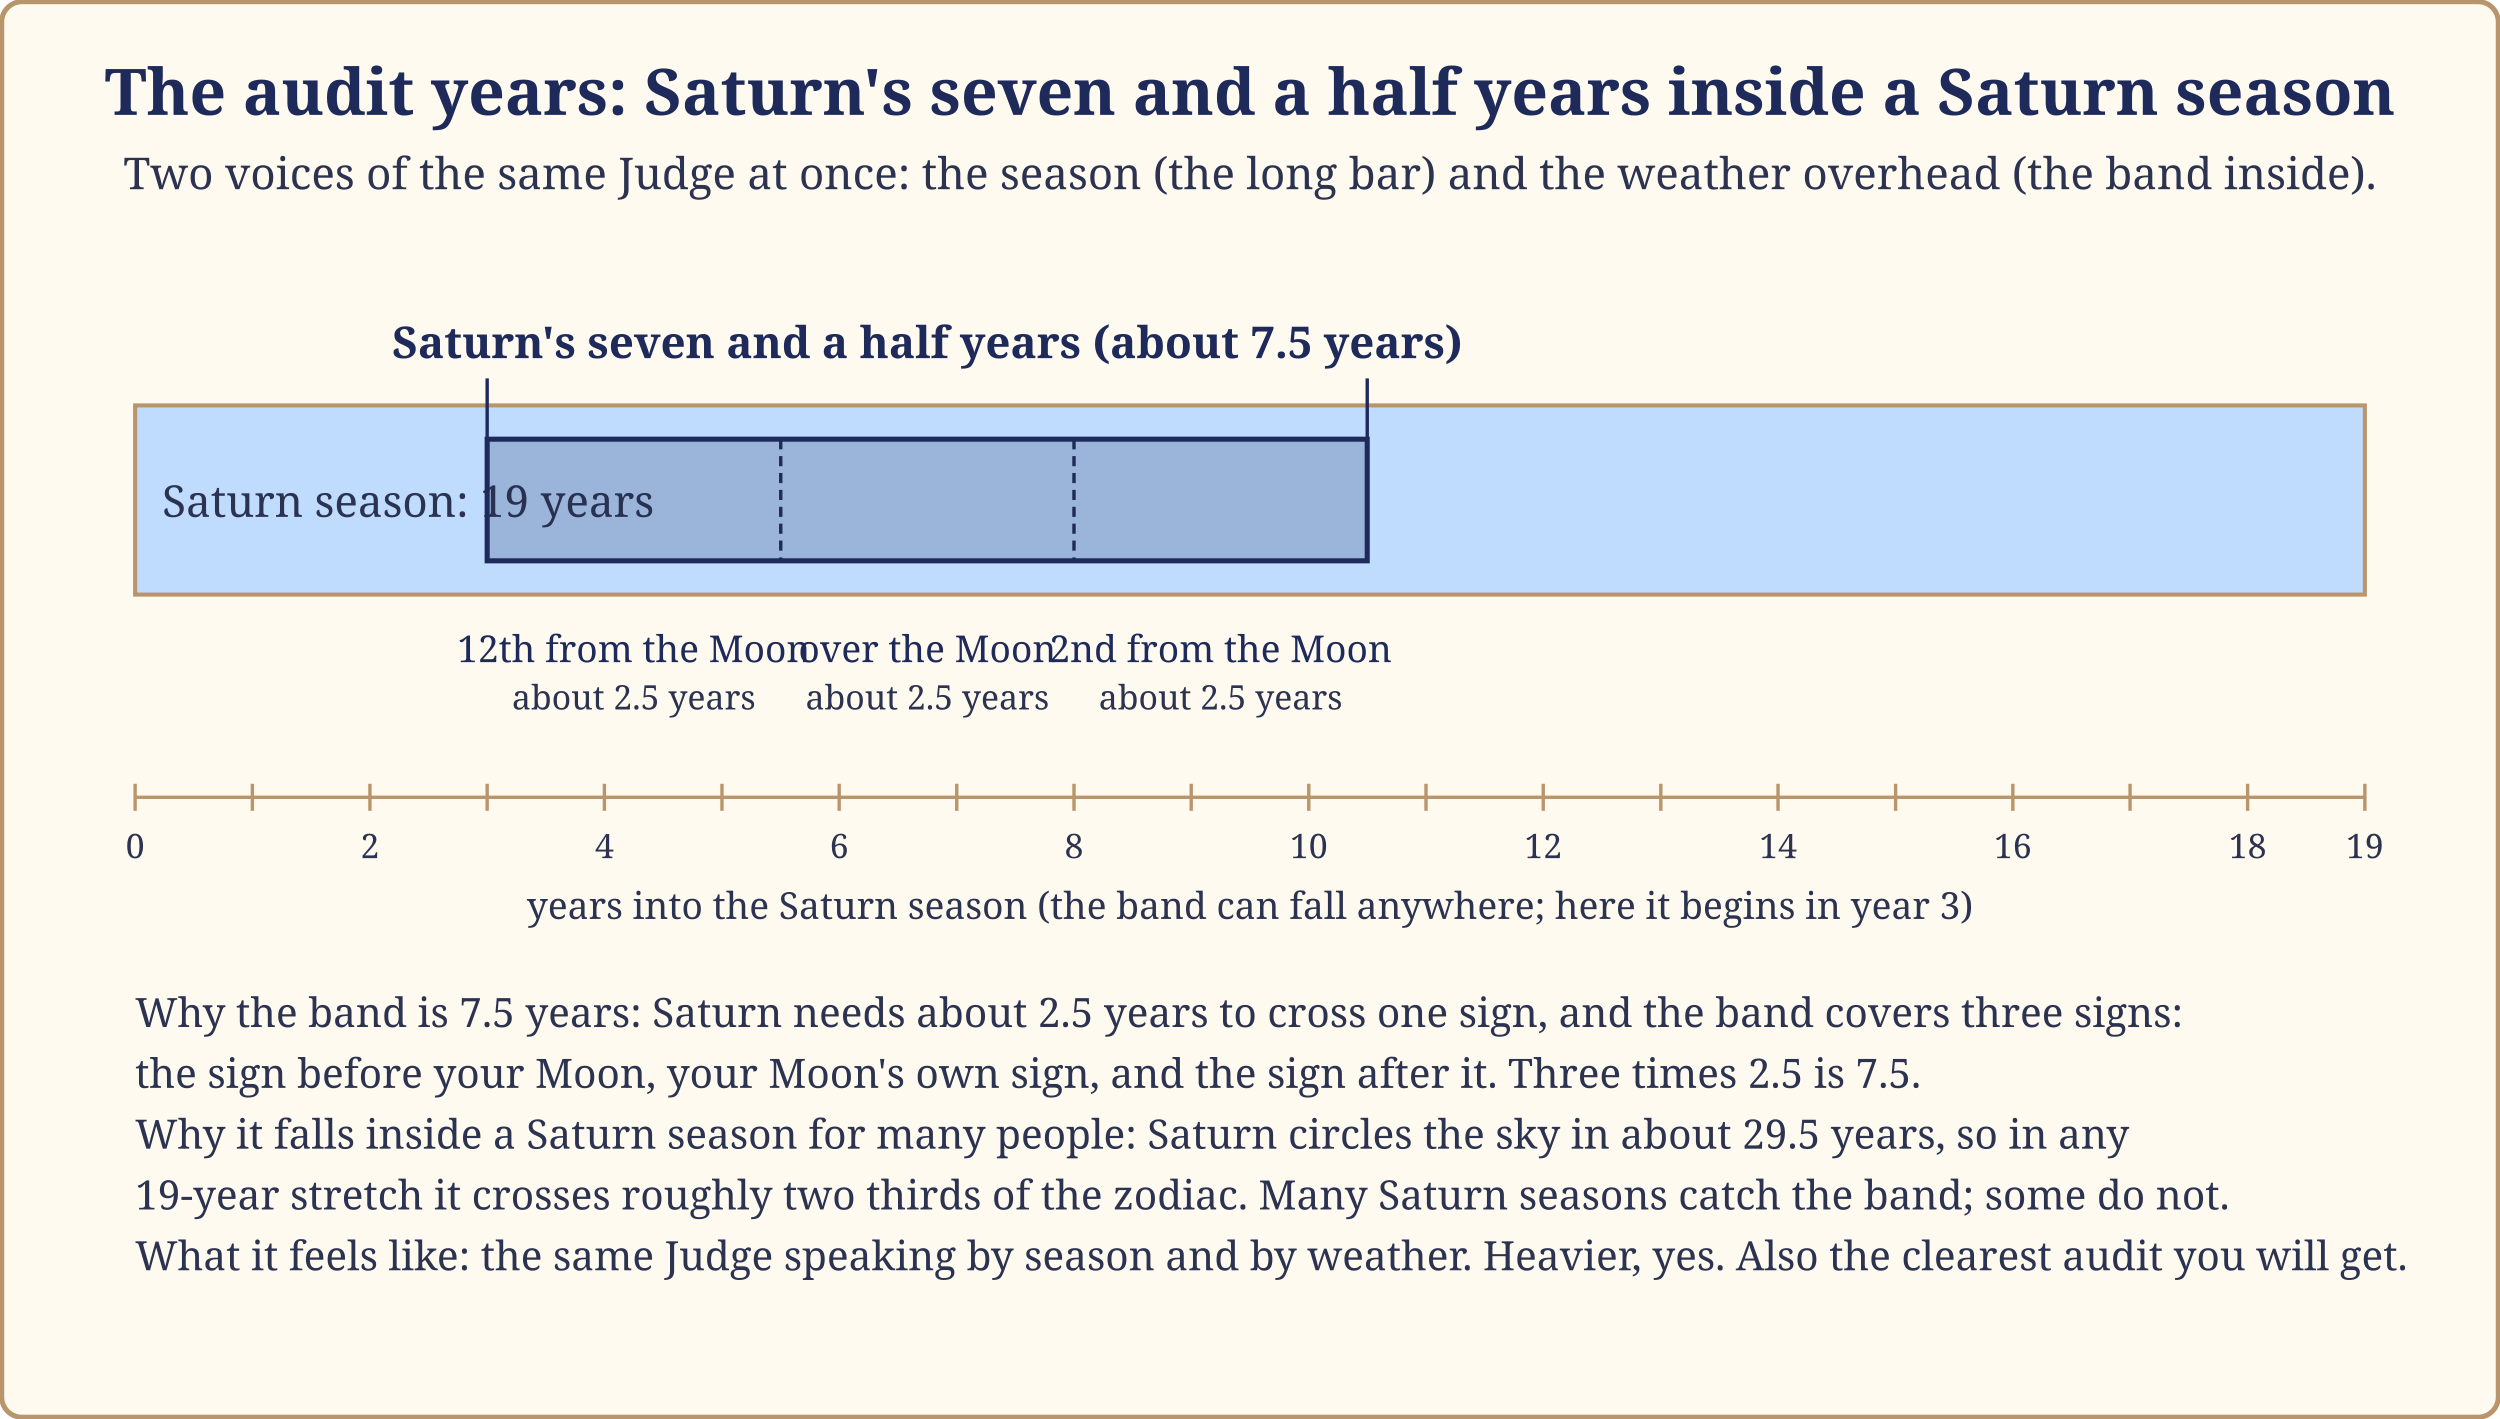
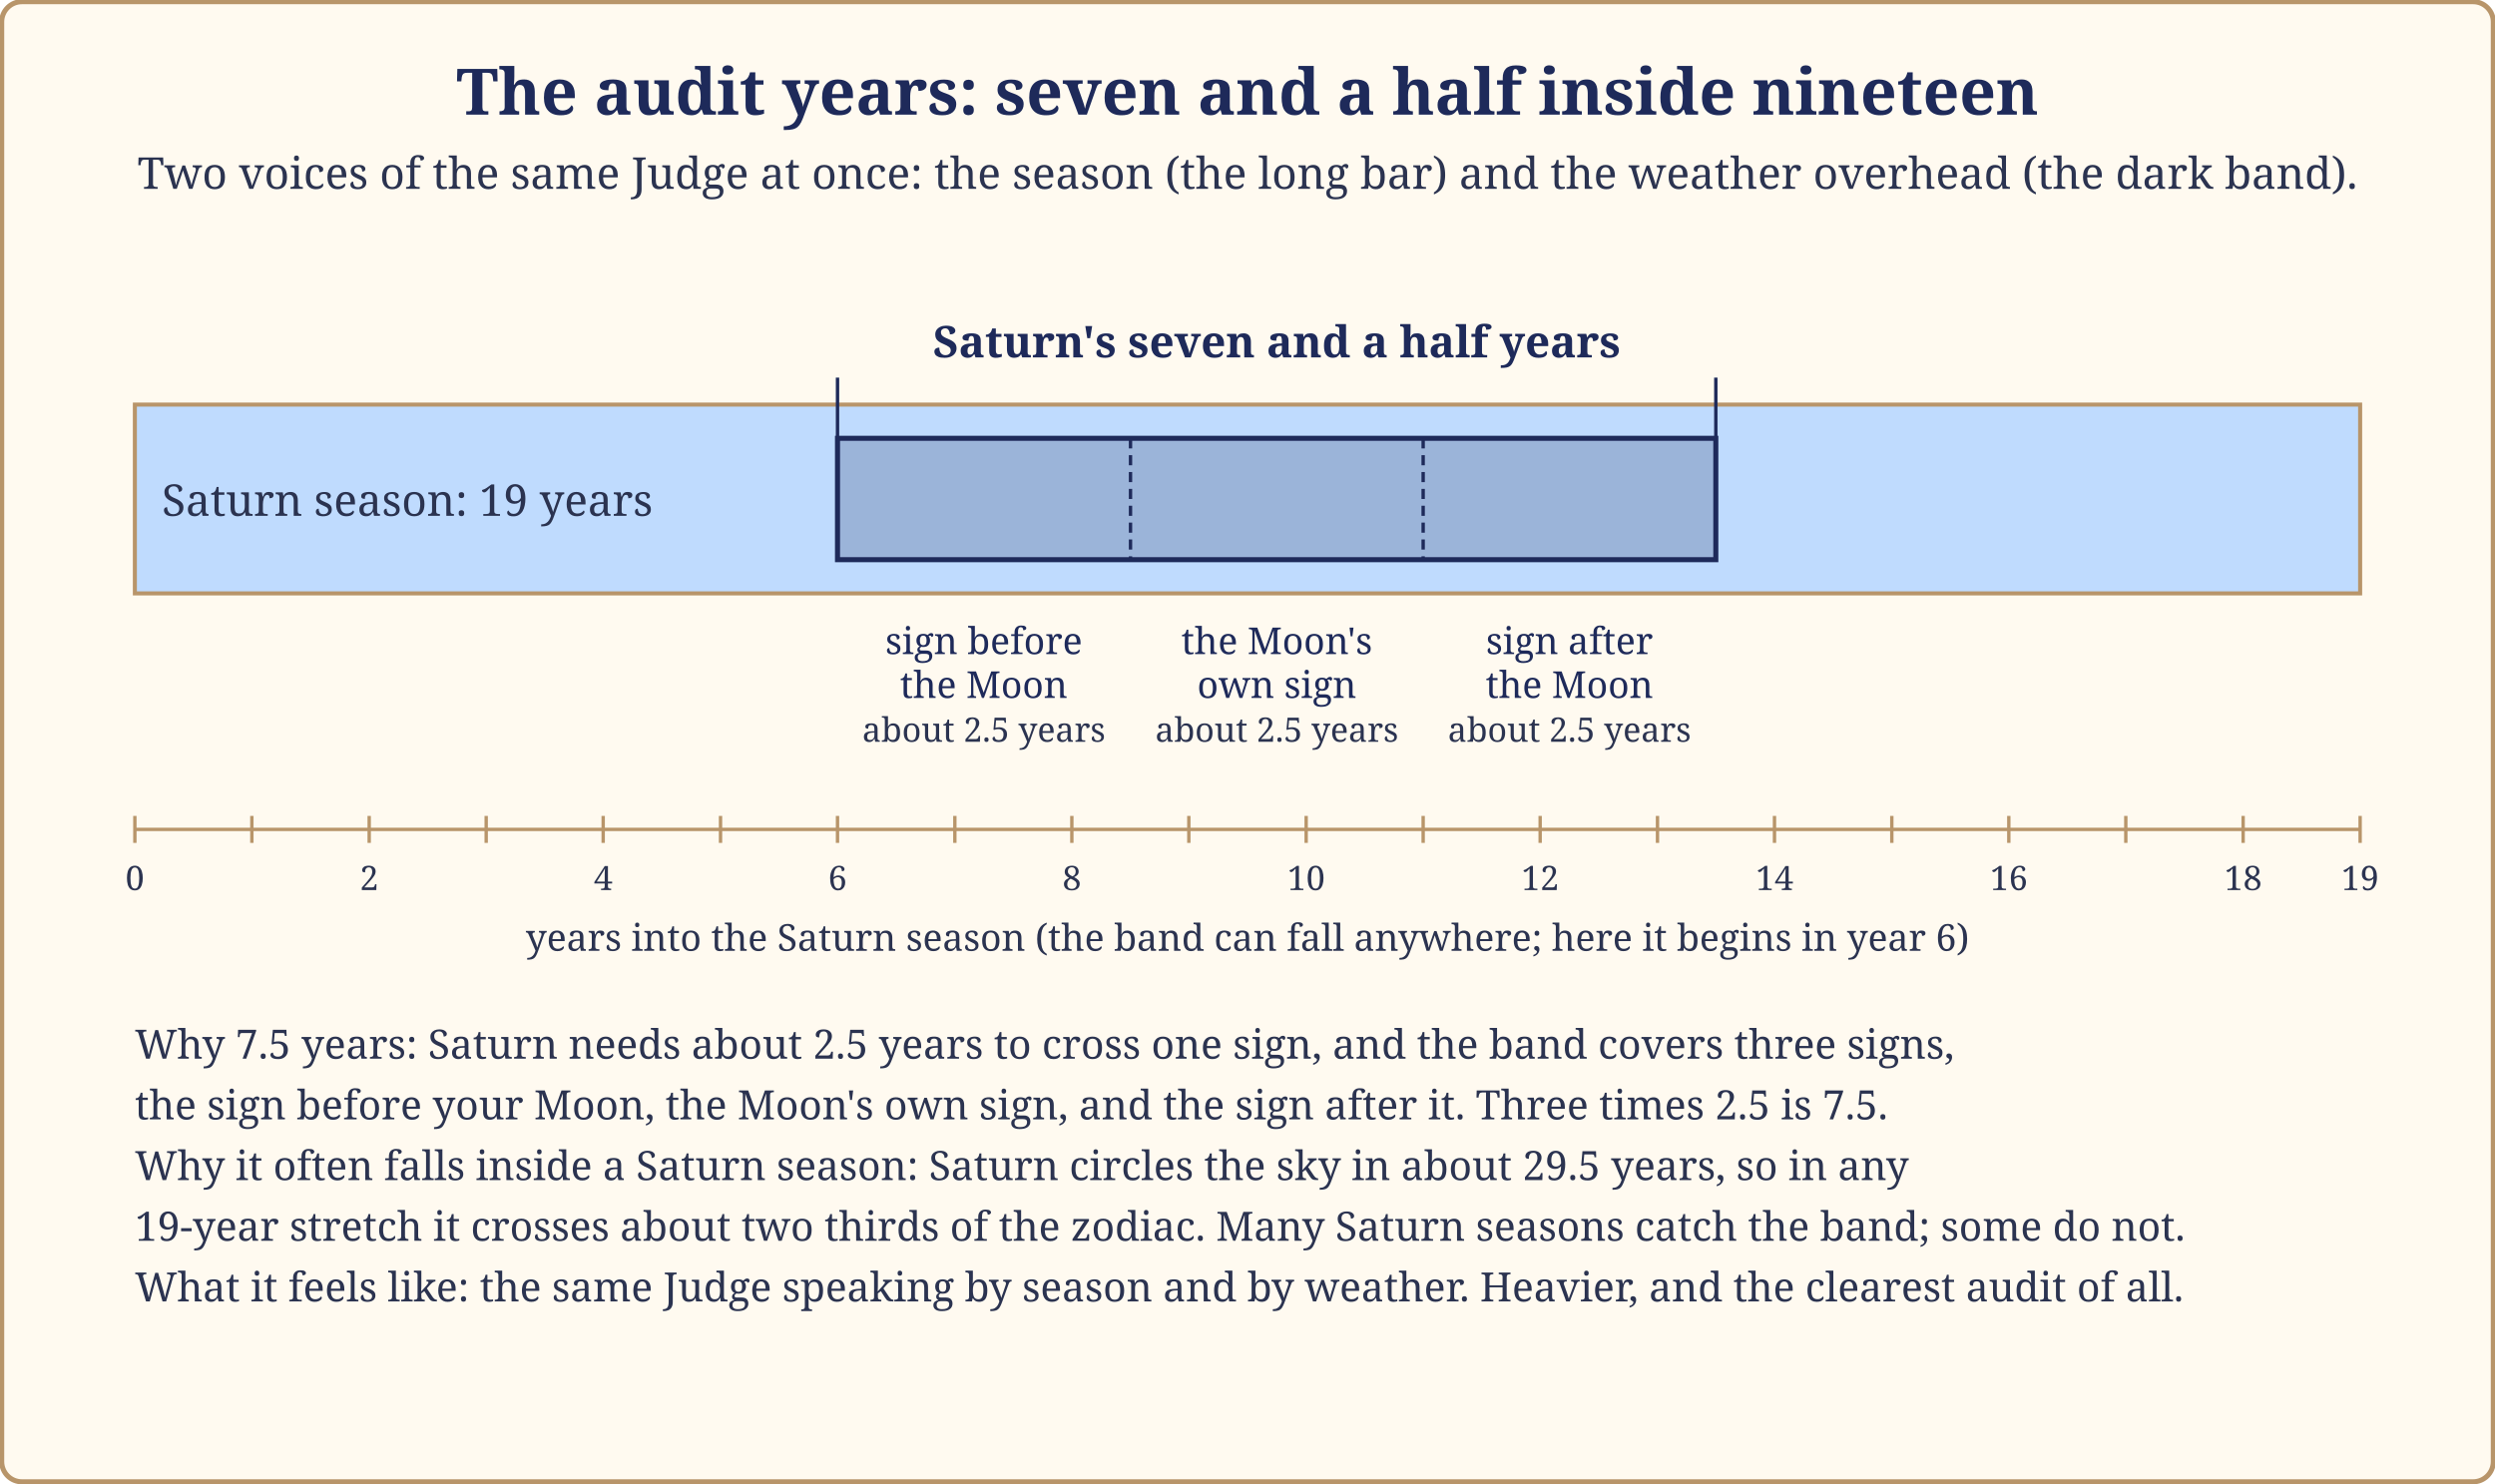
- <svg xmlns="http://www.w3.org/2000/svg" width="740" height="420" viewBox="0 0 740 420">
-   <rect x="0.5" y="0.5" width="739" height="419" fill="#fffaf0" stroke="#b8956a" stroke-width="1.5" rx="6" />
-   <text x="370.0" y="34" text-anchor="middle" font-family="Georgia, serif" font-size="19" font-weight="bold" fill="#1e2a5a">The audit years: Saturn's seven and a half years inside a Saturn season</text>
-   <text x="370.0" y="56" text-anchor="middle" font-family="Georgia, serif" font-size="13" fill="#2b3350">Two voices of the same Judge at once: the season (the long bar) and the weather overhead (the band inside).</text>
+ <svg xmlns="http://www.w3.org/2000/svg" width="740" height="440" viewBox="0 0 740 440">
+   <rect x="0.5" y="0.5" width="739" height="439" fill="#fffaf0" stroke="#b8956a" stroke-width="1.5" rx="6" />
+   <text x="370.0" y="34" text-anchor="middle" font-family="Georgia, serif" font-size="19" font-weight="bold" fill="#1e2a5a">The audit years: seven and a half inside nineteen</text>
+   <text x="370.0" y="56" text-anchor="middle" font-family="Georgia, serif" font-size="13" fill="#2b3350">Two voices of the same Judge at once: the season (the long bar) and the weather overhead (the dark band).</text>
  <rect x="40" y="120" width="660" height="56" fill="#bfdbfe" stroke="#b8956a" stroke-width="1.2" />
  <text x="48" y="153.0" font-family="Georgia, serif" font-size="13" fill="#2b3350">Saturn season: 19 years</text>
-   <rect x="144.2" y="130" width="260.5" height="36" fill="#1e2a5a" fill-opacity="0.22" stroke="#1e2a5a" stroke-width="1.5" />
-   <text x="187.6" y="196" text-anchor="middle" font-family="Georgia, serif" font-size="11" fill="#1e2a5a">12th from the Moon</text>
-   <text x="187.6" y="210" text-anchor="middle" font-family="Georgia, serif" font-size="10" fill="#2b3350">about 2.5 years</text>
-   <line x1="231.1" y1="130" x2="231.1" y2="166" stroke="#1e2a5a" stroke-width="1" stroke-dasharray="3 2" />
-   <text x="274.5" y="196" text-anchor="middle" font-family="Georgia, serif" font-size="11" fill="#1e2a5a">over the Moon</text>
-   <text x="274.5" y="210" text-anchor="middle" font-family="Georgia, serif" font-size="10" fill="#2b3350">about 2.5 years</text>
-   <line x1="317.9" y1="130" x2="317.9" y2="166" stroke="#1e2a5a" stroke-width="1" stroke-dasharray="3 2" />
-   <text x="361.3" y="196" text-anchor="middle" font-family="Georgia, serif" font-size="11" fill="#1e2a5a">2nd from the Moon</text>
-   <text x="361.3" y="210" text-anchor="middle" font-family="Georgia, serif" font-size="10" fill="#2b3350">about 2.5 years</text>
-   <text x="274.5" y="106" text-anchor="middle" font-family="Georgia, serif" font-size="13" font-weight="bold" fill="#1e2a5a">Saturn's seven and a half years (about 7.5 years)</text>
-   <line x1="144.2" y1="112" x2="144.2" y2="130" stroke="#1e2a5a" stroke-width="1" />
-   <line x1="404.7" y1="112" x2="404.7" y2="130" stroke="#1e2a5a" stroke-width="1" />
-   <line x1="40" y1="236" x2="700" y2="236" stroke="#b8956a" stroke-width="1" />
-   <line x1="40.0" y1="232" x2="40.0" y2="240" stroke="#b8956a" stroke-width="1" />
-   <text x="40.0" y="254" text-anchor="middle" font-family="Georgia, serif" font-size="10" fill="#2b3350">0</text>
-   <line x1="74.7" y1="232" x2="74.7" y2="240" stroke="#b8956a" stroke-width="1" />
-   <line x1="109.5" y1="232" x2="109.5" y2="240" stroke="#b8956a" stroke-width="1" />
-   <text x="109.5" y="254" text-anchor="middle" font-family="Georgia, serif" font-size="10" fill="#2b3350">2</text>
-   <line x1="144.2" y1="232" x2="144.2" y2="240" stroke="#b8956a" stroke-width="1" />
-   <line x1="178.9" y1="232" x2="178.9" y2="240" stroke="#b8956a" stroke-width="1" />
-   <text x="178.9" y="254" text-anchor="middle" font-family="Georgia, serif" font-size="10" fill="#2b3350">4</text>
-   <line x1="213.7" y1="232" x2="213.7" y2="240" stroke="#b8956a" stroke-width="1" />
-   <line x1="248.4" y1="232" x2="248.4" y2="240" stroke="#b8956a" stroke-width="1" />
-   <text x="248.4" y="254" text-anchor="middle" font-family="Georgia, serif" font-size="10" fill="#2b3350">6</text>
-   <line x1="283.2" y1="232" x2="283.2" y2="240" stroke="#b8956a" stroke-width="1" />
-   <line x1="317.9" y1="232" x2="317.9" y2="240" stroke="#b8956a" stroke-width="1" />
-   <text x="317.9" y="254" text-anchor="middle" font-family="Georgia, serif" font-size="10" fill="#2b3350">8</text>
-   <line x1="352.6" y1="232" x2="352.6" y2="240" stroke="#b8956a" stroke-width="1" />
-   <line x1="387.4" y1="232" x2="387.4" y2="240" stroke="#b8956a" stroke-width="1" />
-   <text x="387.4" y="254" text-anchor="middle" font-family="Georgia, serif" font-size="10" fill="#2b3350">10</text>
-   <line x1="422.1" y1="232" x2="422.1" y2="240" stroke="#b8956a" stroke-width="1" />
-   <line x1="456.8" y1="232" x2="456.8" y2="240" stroke="#b8956a" stroke-width="1" />
-   <text x="456.8" y="254" text-anchor="middle" font-family="Georgia, serif" font-size="10" fill="#2b3350">12</text>
-   <line x1="491.6" y1="232" x2="491.6" y2="240" stroke="#b8956a" stroke-width="1" />
-   <line x1="526.3" y1="232" x2="526.3" y2="240" stroke="#b8956a" stroke-width="1" />
-   <text x="526.3" y="254" text-anchor="middle" font-family="Georgia, serif" font-size="10" fill="#2b3350">14</text>
-   <line x1="561.1" y1="232" x2="561.1" y2="240" stroke="#b8956a" stroke-width="1" />
-   <line x1="595.8" y1="232" x2="595.8" y2="240" stroke="#b8956a" stroke-width="1" />
-   <text x="595.8" y="254" text-anchor="middle" font-family="Georgia, serif" font-size="10" fill="#2b3350">16</text>
-   <line x1="630.5" y1="232" x2="630.5" y2="240" stroke="#b8956a" stroke-width="1" />
-   <line x1="665.3" y1="232" x2="665.3" y2="240" stroke="#b8956a" stroke-width="1" />
-   <text x="665.3" y="254" text-anchor="middle" font-family="Georgia, serif" font-size="10" fill="#2b3350">18</text>
-   <line x1="700.0" y1="232" x2="700.0" y2="240" stroke="#b8956a" stroke-width="1" />
-   <text x="700.0" y="254" text-anchor="middle" font-family="Georgia, serif" font-size="10" fill="#2b3350">19</text>
-   <text x="370.0" y="272" text-anchor="middle" font-family="Georgia, serif" font-size="11" fill="#2b3350">years into the Saturn season (the band can fall anywhere; here it begins in year 3)</text>
-   <text x="40" y="304" font-family="Georgia, serif" font-size="12" fill="#2b3350">Why the band is 7.5 years: Saturn needs about 2.5 years to cross one sign, and the band covers three signs:</text>
-   <text x="40" y="322" font-family="Georgia, serif" font-size="12" fill="#2b3350">the sign before your Moon, your Moon's own sign, and the sign after it. Three times 2.5 is 7.5.</text>
-   <text x="40" y="340" font-family="Georgia, serif" font-size="12" fill="#2b3350">Why it falls inside a Saturn season for many people: Saturn circles the sky in about 29.5 years, so in any</text>
-   <text x="40" y="358" font-family="Georgia, serif" font-size="12" fill="#2b3350">19-year stretch it crosses roughly two thirds of the zodiac. Many Saturn seasons catch the band; some do not.</text>
-   <text x="40" y="376" font-family="Georgia, serif" font-size="12" fill="#2b3350">What it feels like: the same Judge speaking by season and by weather. Heavier, yes. Also the clearest audit you will get.</text>
+   <rect x="248.4" y="130" width="260.5" height="36" fill="#1e2a5a" fill-opacity="0.22" stroke="#1e2a5a" stroke-width="1.5" />
+   <text x="291.8" y="194" text-anchor="middle" font-family="Georgia, serif" font-size="11" fill="#1e2a5a">sign before</text>
+   <text x="291.8" y="207" text-anchor="middle" font-family="Georgia, serif" font-size="11" fill="#1e2a5a">the Moon</text>
+   <text x="291.8" y="220" text-anchor="middle" font-family="Georgia, serif" font-size="10" fill="#2b3350">about 2.5 years</text>
+   <line x1="335.3" y1="130" x2="335.3" y2="166" stroke="#1e2a5a" stroke-width="1" stroke-dasharray="3 2" />
+   <text x="378.7" y="194" text-anchor="middle" font-family="Georgia, serif" font-size="11" fill="#1e2a5a">the Moon's</text>
+   <text x="378.7" y="207" text-anchor="middle" font-family="Georgia, serif" font-size="11" fill="#1e2a5a">own sign</text>
+   <text x="378.7" y="220" text-anchor="middle" font-family="Georgia, serif" font-size="10" fill="#2b3350">about 2.5 years</text>
+   <line x1="422.1" y1="130" x2="422.1" y2="166" stroke="#1e2a5a" stroke-width="1" stroke-dasharray="3 2" />
+   <text x="465.5" y="194" text-anchor="middle" font-family="Georgia, serif" font-size="11" fill="#1e2a5a">sign after</text>
+   <text x="465.5" y="207" text-anchor="middle" font-family="Georgia, serif" font-size="11" fill="#1e2a5a">the Moon</text>
+   <text x="465.5" y="220" text-anchor="middle" font-family="Georgia, serif" font-size="10" fill="#2b3350">about 2.5 years</text>
+   <text x="378.7" y="106" text-anchor="middle" font-family="Georgia, serif" font-size="13" font-weight="bold" fill="#1e2a5a">Saturn's seven and a half years</text>
+   <line x1="248.4" y1="112" x2="248.4" y2="130" stroke="#1e2a5a" stroke-width="1" />
+   <line x1="508.9" y1="112" x2="508.9" y2="130" stroke="#1e2a5a" stroke-width="1" />
+   <line x1="40" y1="246" x2="700" y2="246" stroke="#b8956a" stroke-width="1" />
+   <line x1="40.0" y1="242" x2="40.0" y2="250" stroke="#b8956a" stroke-width="1" />
+   <text x="40.0" y="264" text-anchor="middle" font-family="Georgia, serif" font-size="10" fill="#2b3350">0</text>
+   <line x1="74.7" y1="242" x2="74.7" y2="250" stroke="#b8956a" stroke-width="1" />
+   <line x1="109.5" y1="242" x2="109.5" y2="250" stroke="#b8956a" stroke-width="1" />
+   <text x="109.5" y="264" text-anchor="middle" font-family="Georgia, serif" font-size="10" fill="#2b3350">2</text>
+   <line x1="144.2" y1="242" x2="144.2" y2="250" stroke="#b8956a" stroke-width="1" />
+   <line x1="178.9" y1="242" x2="178.9" y2="250" stroke="#b8956a" stroke-width="1" />
+   <text x="178.9" y="264" text-anchor="middle" font-family="Georgia, serif" font-size="10" fill="#2b3350">4</text>
+   <line x1="213.7" y1="242" x2="213.7" y2="250" stroke="#b8956a" stroke-width="1" />
+   <line x1="248.4" y1="242" x2="248.4" y2="250" stroke="#b8956a" stroke-width="1" />
+   <text x="248.4" y="264" text-anchor="middle" font-family="Georgia, serif" font-size="10" fill="#2b3350">6</text>
+   <line x1="283.2" y1="242" x2="283.2" y2="250" stroke="#b8956a" stroke-width="1" />
+   <line x1="317.9" y1="242" x2="317.9" y2="250" stroke="#b8956a" stroke-width="1" />
+   <text x="317.9" y="264" text-anchor="middle" font-family="Georgia, serif" font-size="10" fill="#2b3350">8</text>
+   <line x1="352.6" y1="242" x2="352.6" y2="250" stroke="#b8956a" stroke-width="1" />
+   <line x1="387.4" y1="242" x2="387.4" y2="250" stroke="#b8956a" stroke-width="1" />
+   <text x="387.4" y="264" text-anchor="middle" font-family="Georgia, serif" font-size="10" fill="#2b3350">10</text>
+   <line x1="422.1" y1="242" x2="422.1" y2="250" stroke="#b8956a" stroke-width="1" />
+   <line x1="456.8" y1="242" x2="456.8" y2="250" stroke="#b8956a" stroke-width="1" />
+   <text x="456.8" y="264" text-anchor="middle" font-family="Georgia, serif" font-size="10" fill="#2b3350">12</text>
+   <line x1="491.6" y1="242" x2="491.6" y2="250" stroke="#b8956a" stroke-width="1" />
+   <line x1="526.3" y1="242" x2="526.3" y2="250" stroke="#b8956a" stroke-width="1" />
+   <text x="526.3" y="264" text-anchor="middle" font-family="Georgia, serif" font-size="10" fill="#2b3350">14</text>
+   <line x1="561.1" y1="242" x2="561.1" y2="250" stroke="#b8956a" stroke-width="1" />
+   <line x1="595.8" y1="242" x2="595.8" y2="250" stroke="#b8956a" stroke-width="1" />
+   <text x="595.8" y="264" text-anchor="middle" font-family="Georgia, serif" font-size="10" fill="#2b3350">16</text>
+   <line x1="630.5" y1="242" x2="630.5" y2="250" stroke="#b8956a" stroke-width="1" />
+   <line x1="665.3" y1="242" x2="665.3" y2="250" stroke="#b8956a" stroke-width="1" />
+   <text x="665.3" y="264" text-anchor="middle" font-family="Georgia, serif" font-size="10" fill="#2b3350">18</text>
+   <line x1="700.0" y1="242" x2="700.0" y2="250" stroke="#b8956a" stroke-width="1" />
+   <text x="700.0" y="264" text-anchor="middle" font-family="Georgia, serif" font-size="10" fill="#2b3350">19</text>
+   <text x="370.0" y="282" text-anchor="middle" font-family="Georgia, serif" font-size="11" fill="#2b3350">years into the Saturn season (the band can fall anywhere; here it begins in year 6)</text>
+   <text x="40" y="314" font-family="Georgia, serif" font-size="12" fill="#2b3350">Why 7.5 years: Saturn needs about 2.5 years to cross one sign, and the band covers three signs,</text>
+   <text x="40" y="332" font-family="Georgia, serif" font-size="12" fill="#2b3350">the sign before your Moon, the Moon's own sign, and the sign after it. Three times 2.5 is 7.5.</text>
+   <text x="40" y="350" font-family="Georgia, serif" font-size="12" fill="#2b3350">Why it often falls inside a Saturn season: Saturn circles the sky in about 29.5 years, so in any</text>
+   <text x="40" y="368" font-family="Georgia, serif" font-size="12" fill="#2b3350">19-year stretch it crosses about two thirds of the zodiac. Many Saturn seasons catch the band; some do not.</text>
+   <text x="40" y="386" font-family="Georgia, serif" font-size="12" fill="#2b3350">What it feels like: the same Judge speaking by season and by weather. Heavier, and the clearest audit of all.</text>
</svg>
